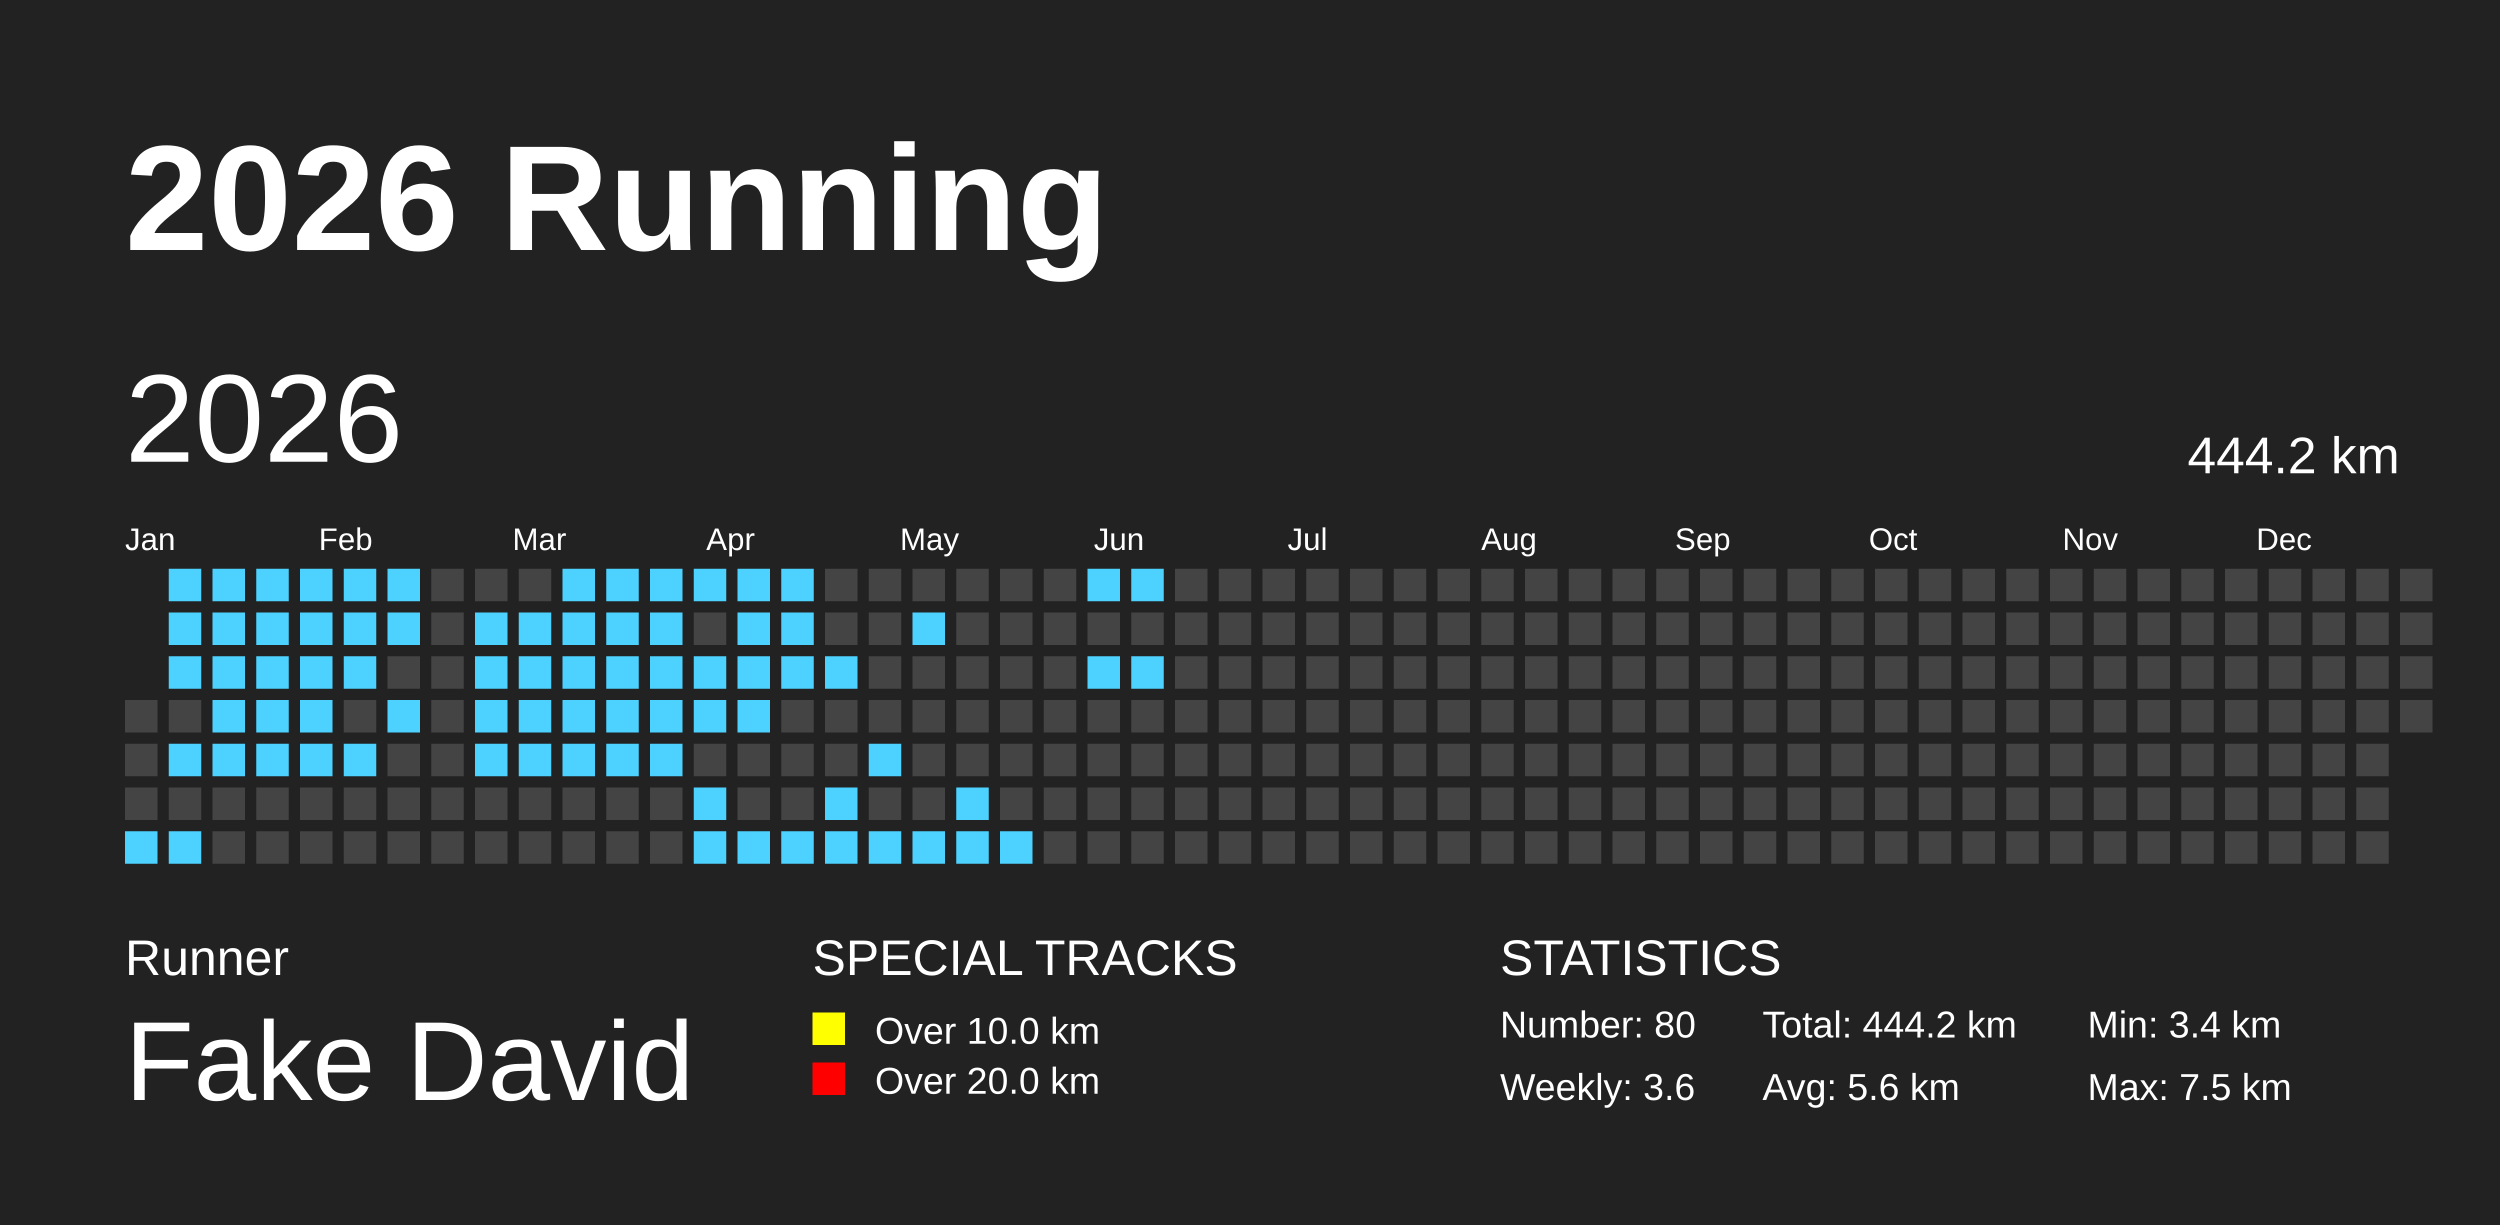
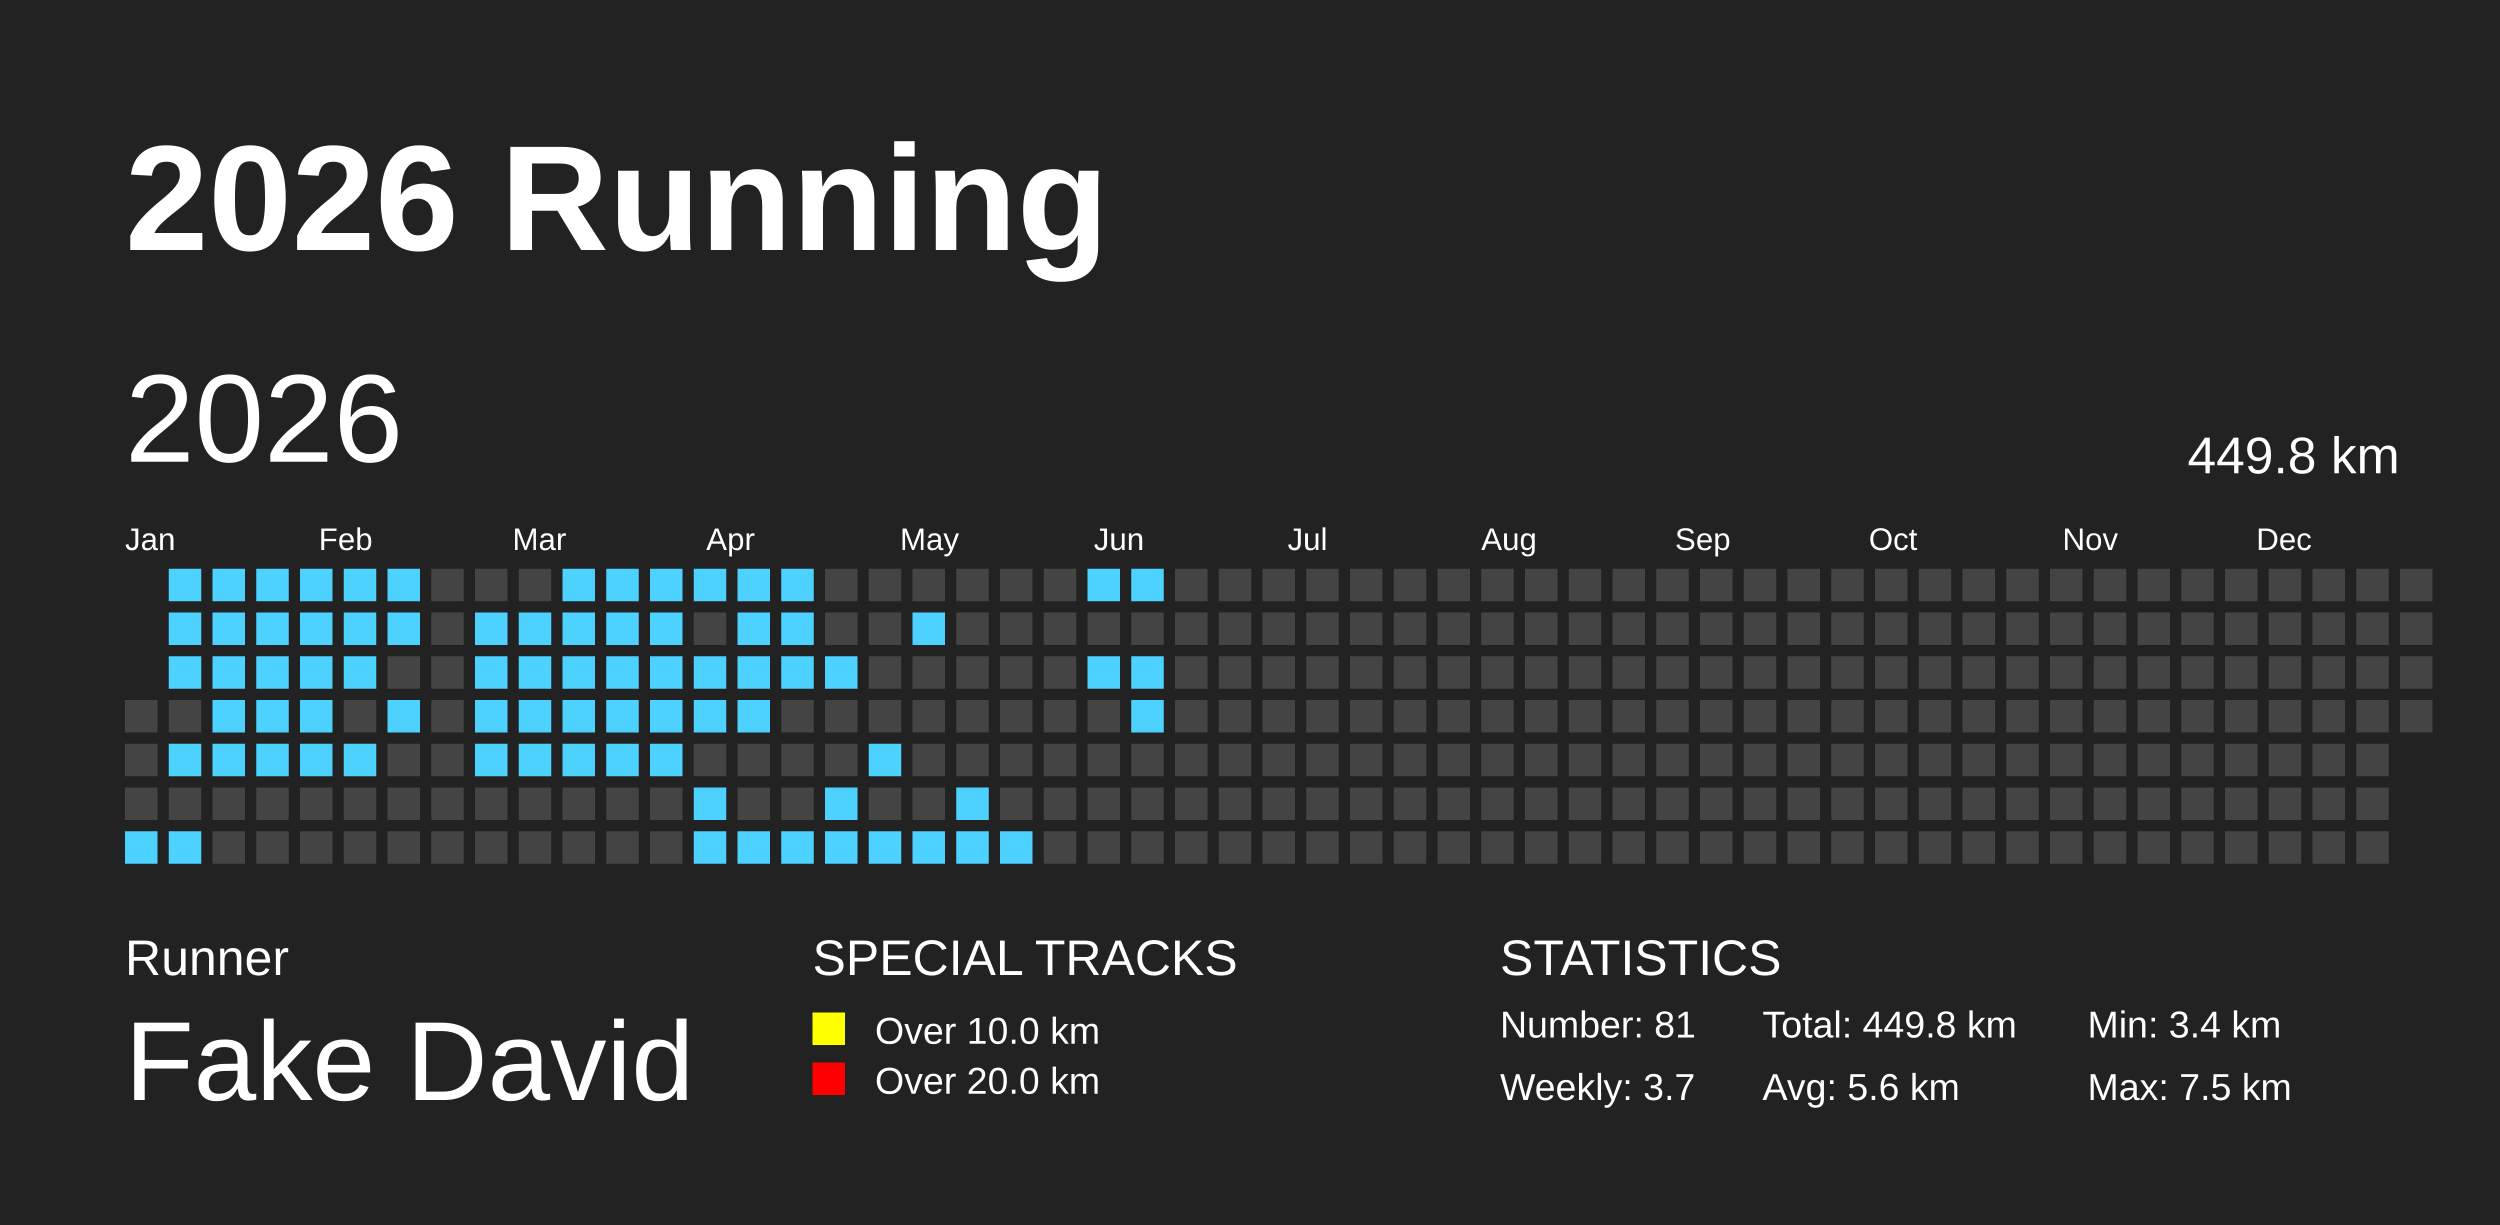
<svg xmlns="http://www.w3.org/2000/svg" baseProfile="full" height="98mm" version="1.1" viewBox="0,0,200,98" width="200mm">
  <defs />
  <rect fill="#222222" height="98" width="200" x="0" y="0" />
  <text fill="#FFFFFF" style="font-size:12px; font-family:Arial; font-weight:bold;" x="10" y="20">2026 Running</text>
  <text fill="#FFFFFF" style="font-size:4px; font-family:Arial" x="10" y="78">Runner</text>
  <text fill="#FFFFFF" style="font-size:9px; font-family:Arial" x="10" y="88">Fake David</text>
  <text fill="#FFFFFF" style="font-size:4px; font-family:Arial" x="65" y="78">SPECIAL TRACKS</text>
  <rect fill="yellow" height="2.6" width="2.6" x="65" y="81" />
  <text fill="#FFFFFF" style="font-size:3px; font-family:Arial" x="70" y="83.5">Over 10.0 km</text>
  <rect fill="red" height="2.6" width="2.6" x="65" y="85" />
  <text fill="#FFFFFF" style="font-size:3px; font-family:Arial" x="70" y="87.5">Over 20.0 km</text>
  <text fill="#FFFFFF" style="font-size:4px; font-family:Arial" x="120" y="78">STATISTICS</text>
-   <text fill="#FFFFFF" style="font-size:3px; font-family:Arial" x="120" y="83">Number: 80</text>
-   <text fill="#FFFFFF" style="font-size:3px; font-family:Arial" x="120" y="88">Weekly: 3.6</text>
-   <text fill="#FFFFFF" style="font-size:3px; font-family:Arial" x="141" y="83">Total: 444.2 km</text>
+   <text fill="#FFFFFF" style="font-size:3px; font-family:Arial" x="120" y="83">Number: 81</text>
+   <text fill="#FFFFFF" style="font-size:3px; font-family:Arial" x="120" y="88">Weekly: 3.7</text>
+   <text fill="#FFFFFF" style="font-size:3px; font-family:Arial" x="141" y="83">Total: 449.8 km</text>
  <text fill="#FFFFFF" style="font-size:3px; font-family:Arial" x="141" y="88">Avg: 5.6 km</text>
  <text fill="#FFFFFF" style="font-size:3px; font-family:Arial" x="167" y="83">Min: 3.4 km</text>
  <text fill="#FFFFFF" style="font-size:3px; font-family:Arial" x="167" y="88">Max: 7.5 km</text>
  <text dominant-baseline="hanging" fill="#FFFFFF" style="font-size:10.0px; font-family:Arial;" x="10" y="30">2026</text>
-   <text dominant-baseline="hanging" fill="#FFFFFF" style="font-size:4.125px; font-family:Arial;" x="175" y="35">444.2 km</text>
+   <text dominant-baseline="hanging" fill="#FFFFFF" style="font-size:4.125px; font-family:Arial;" x="175" y="35">449.8 km</text>
  <text fill="#FFFFFF" style="font-size:2.5px; font-family:Arial" x="10.0" y="44">Jan</text>
  <text fill="#FFFFFF" style="font-size:2.5px; font-family:Arial" x="25.5" y="44">Feb</text>
  <text fill="#FFFFFF" style="font-size:2.5px; font-family:Arial" x="41.0" y="44">Mar</text>
  <text fill="#FFFFFF" style="font-size:2.5px; font-family:Arial" x="56.5" y="44">Apr</text>
  <text fill="#FFFFFF" style="font-size:2.5px; font-family:Arial" x="72.0" y="44">May</text>
  <text fill="#FFFFFF" style="font-size:2.5px; font-family:Arial" x="87.5" y="44">Jun</text>
  <text fill="#FFFFFF" style="font-size:2.5px; font-family:Arial" x="103.0" y="44">Jul</text>
  <text fill="#FFFFFF" style="font-size:2.5px; font-family:Arial" x="118.5" y="44">Aug</text>
  <text fill="#FFFFFF" style="font-size:2.5px; font-family:Arial" x="134.0" y="44">Sep</text>
  <text fill="#FFFFFF" style="font-size:2.5px; font-family:Arial" x="149.5" y="44">Oct</text>
  <text fill="#FFFFFF" style="font-size:2.5px; font-family:Arial" x="165.0" y="44">Nov</text>
  <text fill="#FFFFFF" style="font-size:2.5px; font-family:Arial" x="180.5" y="44">Dec</text>
  <rect fill="#444444" height="2.6" width="2.6" x="10.0" y="56.0" />
  <rect fill="#444444" height="2.6" width="2.6" x="10.0" y="59.5" />
  <rect fill="#444444" height="2.6" width="2.6" x="10.0" y="63.0" />
  <rect fill="#4DD2FF" height="2.6" width="2.6" x="10.0" y="66.5" />
  <rect fill="#4DD2FF" height="2.6" width="2.6" x="13.5" y="45.5" />
  <rect fill="#4DD2FF" height="2.6" width="2.6" x="13.5" y="49.0" />
  <rect fill="#4DD2FF" height="2.6" width="2.6" x="13.5" y="52.5" />
  <rect fill="#444444" height="2.6" width="2.6" x="13.5" y="56.0" />
  <rect fill="#4DD2FF" height="2.6" width="2.6" x="13.5" y="59.5" />
  <rect fill="#444444" height="2.6" width="2.6" x="13.5" y="63.0" />
  <rect fill="#4DD2FF" height="2.6" width="2.6" x="13.5" y="66.5" />
  <rect fill="#4DD2FF" height="2.6" width="2.6" x="17.0" y="45.5" />
  <rect fill="#4DD2FF" height="2.6" width="2.6" x="17.0" y="49.0" />
  <rect fill="#4DD2FF" height="2.6" width="2.6" x="17.0" y="52.5" />
  <rect fill="#4DD2FF" height="2.6" width="2.6" x="17.0" y="56.0" />
  <rect fill="#4DD2FF" height="2.6" width="2.6" x="17.0" y="59.5" />
  <rect fill="#444444" height="2.6" width="2.6" x="17.0" y="63.0" />
  <rect fill="#444444" height="2.6" width="2.6" x="17.0" y="66.5" />
  <rect fill="#4DD2FF" height="2.6" width="2.6" x="20.5" y="45.5" />
  <rect fill="#4DD2FF" height="2.6" width="2.6" x="20.5" y="49.0" />
  <rect fill="#4DD2FF" height="2.6" width="2.6" x="20.5" y="52.5" />
  <rect fill="#4DD2FF" height="2.6" width="2.6" x="20.5" y="56.0" />
  <rect fill="#4DD2FF" height="2.6" width="2.6" x="20.5" y="59.5" />
  <rect fill="#444444" height="2.6" width="2.6" x="20.5" y="63.0" />
  <rect fill="#444444" height="2.6" width="2.6" x="20.5" y="66.5" />
  <rect fill="#4DD2FF" height="2.6" width="2.6" x="24.0" y="45.5" />
  <rect fill="#4DD2FF" height="2.6" width="2.6" x="24.0" y="49.0" />
  <rect fill="#4DD2FF" height="2.6" width="2.6" x="24.0" y="52.5" />
  <rect fill="#4DD2FF" height="2.6" width="2.6" x="24.0" y="56.0" />
  <rect fill="#4DD2FF" height="2.6" width="2.6" x="24.0" y="59.5" />
  <rect fill="#444444" height="2.6" width="2.6" x="24.0" y="63.0" />
  <rect fill="#444444" height="2.6" width="2.6" x="24.0" y="66.5" />
  <rect fill="#4DD2FF" height="2.6" width="2.6" x="27.5" y="45.5" />
  <rect fill="#4DD2FF" height="2.6" width="2.6" x="27.5" y="49.0" />
  <rect fill="#4DD2FF" height="2.6" width="2.6" x="27.5" y="52.5" />
  <rect fill="#444444" height="2.6" width="2.6" x="27.5" y="56.0" />
  <rect fill="#4DD2FF" height="2.6" width="2.6" x="27.5" y="59.5" />
  <rect fill="#444444" height="2.6" width="2.6" x="27.5" y="63.0" />
  <rect fill="#444444" height="2.6" width="2.6" x="27.5" y="66.5" />
  <rect fill="#4DD2FF" height="2.6" width="2.6" x="31.0" y="45.5" />
  <rect fill="#4DD2FF" height="2.6" width="2.6" x="31.0" y="49.0" />
  <rect fill="#444444" height="2.6" width="2.6" x="31.0" y="52.5" />
  <rect fill="#4DD2FF" height="2.6" width="2.6" x="31.0" y="56.0" />
  <rect fill="#444444" height="2.6" width="2.6" x="31.0" y="59.5" />
  <rect fill="#444444" height="2.6" width="2.6" x="31.0" y="63.0" />
  <rect fill="#444444" height="2.6" width="2.6" x="31.0" y="66.5" />
  <rect fill="#444444" height="2.6" width="2.6" x="34.5" y="45.5" />
  <rect fill="#444444" height="2.6" width="2.6" x="34.5" y="49.0" />
  <rect fill="#444444" height="2.6" width="2.6" x="34.5" y="52.5" />
  <rect fill="#444444" height="2.6" width="2.6" x="34.5" y="56.0" />
  <rect fill="#444444" height="2.6" width="2.6" x="34.5" y="59.5" />
  <rect fill="#444444" height="2.6" width="2.6" x="34.5" y="63.0" />
  <rect fill="#444444" height="2.6" width="2.6" x="34.5" y="66.5" />
  <rect fill="#444444" height="2.6" width="2.6" x="38.0" y="45.5" />
  <rect fill="#4DD2FF" height="2.6" width="2.6" x="38.0" y="49.0" />
  <rect fill="#4DD2FF" height="2.6" width="2.6" x="38.0" y="52.5" />
  <rect fill="#4DD2FF" height="2.6" width="2.6" x="38.0" y="56.0" />
  <rect fill="#4DD2FF" height="2.6" width="2.6" x="38.0" y="59.5" />
  <rect fill="#444444" height="2.6" width="2.6" x="38.0" y="63.0" />
  <rect fill="#444444" height="2.6" width="2.6" x="38.0" y="66.5" />
  <rect fill="#444444" height="2.6" width="2.6" x="41.5" y="45.5" />
  <rect fill="#4DD2FF" height="2.6" width="2.6" x="41.5" y="49.0" />
  <rect fill="#4DD2FF" height="2.6" width="2.6" x="41.5" y="52.5" />
  <rect fill="#4DD2FF" height="2.6" width="2.6" x="41.5" y="56.0" />
  <rect fill="#4DD2FF" height="2.6" width="2.6" x="41.5" y="59.5" />
  <rect fill="#444444" height="2.6" width="2.6" x="41.5" y="63.0" />
  <rect fill="#444444" height="2.6" width="2.6" x="41.5" y="66.5" />
  <rect fill="#4DD2FF" height="2.6" width="2.6" x="45.0" y="45.5" />
  <rect fill="#4DD2FF" height="2.6" width="2.6" x="45.0" y="49.0" />
  <rect fill="#4DD2FF" height="2.6" width="2.6" x="45.0" y="52.5" />
  <rect fill="#4DD2FF" height="2.6" width="2.6" x="45.0" y="56.0" />
  <rect fill="#4DD2FF" height="2.6" width="2.6" x="45.0" y="59.5" />
  <rect fill="#444444" height="2.6" width="2.6" x="45.0" y="63.0" />
  <rect fill="#444444" height="2.6" width="2.6" x="45.0" y="66.5" />
  <rect fill="#4DD2FF" height="2.6" width="2.6" x="48.5" y="45.5" />
  <rect fill="#4DD2FF" height="2.6" width="2.6" x="48.5" y="49.0" />
  <rect fill="#4DD2FF" height="2.6" width="2.6" x="48.5" y="52.5" />
  <rect fill="#4DD2FF" height="2.6" width="2.6" x="48.5" y="56.0" />
  <rect fill="#4DD2FF" height="2.6" width="2.6" x="48.5" y="59.5" />
  <rect fill="#444444" height="2.6" width="2.6" x="48.5" y="63.0" />
  <rect fill="#444444" height="2.6" width="2.6" x="48.5" y="66.5" />
  <rect fill="#4DD2FF" height="2.6" width="2.6" x="52.0" y="45.5" />
  <rect fill="#4DD2FF" height="2.6" width="2.6" x="52.0" y="49.0" />
  <rect fill="#4DD2FF" height="2.6" width="2.6" x="52.0" y="52.5" />
  <rect fill="#4DD2FF" height="2.6" width="2.6" x="52.0" y="56.0" />
  <rect fill="#4DD2FF" height="2.6" width="2.6" x="52.0" y="59.5" />
  <rect fill="#444444" height="2.6" width="2.6" x="52.0" y="63.0" />
  <rect fill="#444444" height="2.6" width="2.6" x="52.0" y="66.5" />
  <rect fill="#4DD2FF" height="2.6" width="2.6" x="55.5" y="45.5" />
  <rect fill="#444444" height="2.6" width="2.6" x="55.5" y="49.0" />
  <rect fill="#4DD2FF" height="2.6" width="2.6" x="55.5" y="52.5" />
  <rect fill="#4DD2FF" height="2.6" width="2.6" x="55.5" y="56.0" />
  <rect fill="#444444" height="2.6" width="2.6" x="55.5" y="59.5" />
  <rect fill="#4DD2FF" height="2.6" width="2.6" x="55.5" y="63.0" />
  <rect fill="#4DD2FF" height="2.6" width="2.6" x="55.5" y="66.5" />
  <rect fill="#4DD2FF" height="2.6" width="2.6" x="59.0" y="45.5" />
  <rect fill="#4DD2FF" height="2.6" width="2.6" x="59.0" y="49.0" />
  <rect fill="#4DD2FF" height="2.6" width="2.6" x="59.0" y="52.5" />
  <rect fill="#4DD2FF" height="2.6" width="2.6" x="59.0" y="56.0" />
  <rect fill="#444444" height="2.6" width="2.6" x="59.0" y="59.5" />
  <rect fill="#444444" height="2.6" width="2.6" x="59.0" y="63.0" />
  <rect fill="#4DD2FF" height="2.6" width="2.6" x="59.0" y="66.5" />
  <rect fill="#4DD2FF" height="2.6" width="2.6" x="62.5" y="45.5" />
  <rect fill="#4DD2FF" height="2.6" width="2.6" x="62.5" y="49.0" />
  <rect fill="#4DD2FF" height="2.6" width="2.6" x="62.5" y="52.5" />
  <rect fill="#444444" height="2.6" width="2.6" x="62.5" y="56.0" />
  <rect fill="#444444" height="2.6" width="2.6" x="62.5" y="59.5" />
  <rect fill="#444444" height="2.6" width="2.6" x="62.5" y="63.0" />
  <rect fill="#4DD2FF" height="2.6" width="2.6" x="62.5" y="66.5" />
  <rect fill="#444444" height="2.6" width="2.6" x="66.0" y="45.5" />
  <rect fill="#444444" height="2.6" width="2.6" x="66.0" y="49.0" />
  <rect fill="#4DD2FF" height="2.6" width="2.6" x="66.0" y="52.5" />
  <rect fill="#444444" height="2.6" width="2.6" x="66.0" y="56.0" />
  <rect fill="#444444" height="2.6" width="2.6" x="66.0" y="59.5" />
  <rect fill="#4DD2FF" height="2.6" width="2.6" x="66.0" y="63.0" />
  <rect fill="#4DD2FF" height="2.6" width="2.6" x="66.0" y="66.5" />
  <rect fill="#444444" height="2.6" width="2.6" x="69.5" y="45.5" />
  <rect fill="#444444" height="2.6" width="2.6" x="69.5" y="49.0" />
  <rect fill="#444444" height="2.6" width="2.6" x="69.5" y="52.5" />
  <rect fill="#444444" height="2.6" width="2.6" x="69.5" y="56.0" />
  <rect fill="#4DD2FF" height="2.6" width="2.6" x="69.5" y="59.5" />
  <rect fill="#444444" height="2.6" width="2.6" x="69.5" y="63.0" />
  <rect fill="#4DD2FF" height="2.6" width="2.6" x="69.5" y="66.5" />
  <rect fill="#444444" height="2.6" width="2.6" x="73.0" y="45.5" />
  <rect fill="#4DD2FF" height="2.6" width="2.6" x="73.0" y="49.0" />
  <rect fill="#444444" height="2.6" width="2.6" x="73.0" y="52.5" />
  <rect fill="#444444" height="2.6" width="2.6" x="73.0" y="56.0" />
  <rect fill="#444444" height="2.6" width="2.6" x="73.0" y="59.5" />
  <rect fill="#444444" height="2.6" width="2.6" x="73.0" y="63.0" />
  <rect fill="#4DD2FF" height="2.6" width="2.6" x="73.0" y="66.5" />
  <rect fill="#444444" height="2.6" width="2.6" x="76.5" y="45.5" />
  <rect fill="#444444" height="2.6" width="2.6" x="76.5" y="49.0" />
  <rect fill="#444444" height="2.6" width="2.6" x="76.5" y="52.5" />
  <rect fill="#444444" height="2.6" width="2.6" x="76.5" y="56.0" />
  <rect fill="#444444" height="2.6" width="2.6" x="76.5" y="59.5" />
  <rect fill="#4DD2FF" height="2.6" width="2.6" x="76.5" y="63.0" />
  <rect fill="#4DD2FF" height="2.6" width="2.6" x="76.5" y="66.5" />
  <rect fill="#444444" height="2.6" width="2.6" x="80.0" y="45.5" />
  <rect fill="#444444" height="2.6" width="2.6" x="80.0" y="49.0" />
  <rect fill="#444444" height="2.6" width="2.6" x="80.0" y="52.5" />
  <rect fill="#444444" height="2.6" width="2.6" x="80.0" y="56.0" />
  <rect fill="#444444" height="2.6" width="2.6" x="80.0" y="59.5" />
  <rect fill="#444444" height="2.6" width="2.6" x="80.0" y="63.0" />
  <rect fill="#4DD2FF" height="2.6" width="2.6" x="80.0" y="66.5" />
  <rect fill="#444444" height="2.6" width="2.6" x="83.5" y="45.5" />
  <rect fill="#444444" height="2.6" width="2.6" x="83.5" y="49.0" />
  <rect fill="#444444" height="2.6" width="2.6" x="83.5" y="52.5" />
  <rect fill="#444444" height="2.6" width="2.6" x="83.5" y="56.0" />
  <rect fill="#444444" height="2.6" width="2.6" x="83.5" y="59.5" />
  <rect fill="#444444" height="2.6" width="2.6" x="83.5" y="63.0" />
  <rect fill="#444444" height="2.6" width="2.6" x="83.5" y="66.5" />
  <rect fill="#4DD2FF" height="2.6" width="2.6" x="87.0" y="45.5" />
  <rect fill="#444444" height="2.6" width="2.6" x="87.0" y="49.0" />
  <rect fill="#4DD2FF" height="2.6" width="2.6" x="87.0" y="52.5" />
  <rect fill="#444444" height="2.6" width="2.6" x="87.0" y="56.0" />
  <rect fill="#444444" height="2.6" width="2.6" x="87.0" y="59.5" />
  <rect fill="#444444" height="2.6" width="2.6" x="87.0" y="63.0" />
  <rect fill="#444444" height="2.6" width="2.6" x="87.0" y="66.5" />
  <rect fill="#4DD2FF" height="2.6" width="2.6" x="90.5" y="45.5" />
  <rect fill="#444444" height="2.6" width="2.6" x="90.5" y="49.0" />
  <rect fill="#4DD2FF" height="2.6" width="2.6" x="90.5" y="52.5" />
-   <rect fill="#444444" height="2.6" width="2.6" x="90.5" y="56.0" />
+   <rect fill="#4DD2FF" height="2.6" width="2.6" x="90.5" y="56.0" />
  <rect fill="#444444" height="2.6" width="2.6" x="90.5" y="59.5" />
  <rect fill="#444444" height="2.6" width="2.6" x="90.5" y="63.0" />
  <rect fill="#444444" height="2.6" width="2.6" x="90.5" y="66.5" />
  <rect fill="#444444" height="2.6" width="2.6" x="94.0" y="45.5" />
  <rect fill="#444444" height="2.6" width="2.6" x="94.0" y="49.0" />
  <rect fill="#444444" height="2.6" width="2.6" x="94.0" y="52.5" />
  <rect fill="#444444" height="2.6" width="2.6" x="94.0" y="56.0" />
  <rect fill="#444444" height="2.6" width="2.6" x="94.0" y="59.5" />
  <rect fill="#444444" height="2.6" width="2.6" x="94.0" y="63.0" />
  <rect fill="#444444" height="2.6" width="2.6" x="94.0" y="66.5" />
  <rect fill="#444444" height="2.6" width="2.6" x="97.5" y="45.5" />
  <rect fill="#444444" height="2.6" width="2.6" x="97.5" y="49.0" />
  <rect fill="#444444" height="2.6" width="2.6" x="97.5" y="52.5" />
  <rect fill="#444444" height="2.6" width="2.6" x="97.5" y="56.0" />
  <rect fill="#444444" height="2.6" width="2.6" x="97.5" y="59.5" />
  <rect fill="#444444" height="2.6" width="2.6" x="97.5" y="63.0" />
  <rect fill="#444444" height="2.6" width="2.6" x="97.5" y="66.5" />
  <rect fill="#444444" height="2.6" width="2.6" x="101.0" y="45.5" />
  <rect fill="#444444" height="2.6" width="2.6" x="101.0" y="49.0" />
  <rect fill="#444444" height="2.6" width="2.6" x="101.0" y="52.5" />
  <rect fill="#444444" height="2.6" width="2.6" x="101.0" y="56.0" />
  <rect fill="#444444" height="2.6" width="2.6" x="101.0" y="59.5" />
  <rect fill="#444444" height="2.6" width="2.6" x="101.0" y="63.0" />
  <rect fill="#444444" height="2.6" width="2.6" x="101.0" y="66.5" />
  <rect fill="#444444" height="2.6" width="2.6" x="104.5" y="45.5" />
  <rect fill="#444444" height="2.6" width="2.6" x="104.5" y="49.0" />
  <rect fill="#444444" height="2.6" width="2.6" x="104.5" y="52.5" />
  <rect fill="#444444" height="2.6" width="2.6" x="104.5" y="56.0" />
  <rect fill="#444444" height="2.6" width="2.6" x="104.5" y="59.5" />
  <rect fill="#444444" height="2.6" width="2.6" x="104.5" y="63.0" />
  <rect fill="#444444" height="2.6" width="2.6" x="104.5" y="66.5" />
  <rect fill="#444444" height="2.6" width="2.6" x="108.0" y="45.5" />
  <rect fill="#444444" height="2.6" width="2.6" x="108.0" y="49.0" />
  <rect fill="#444444" height="2.6" width="2.6" x="108.0" y="52.5" />
  <rect fill="#444444" height="2.6" width="2.6" x="108.0" y="56.0" />
  <rect fill="#444444" height="2.6" width="2.6" x="108.0" y="59.5" />
  <rect fill="#444444" height="2.6" width="2.6" x="108.0" y="63.0" />
  <rect fill="#444444" height="2.6" width="2.6" x="108.0" y="66.5" />
  <rect fill="#444444" height="2.6" width="2.6" x="111.5" y="45.5" />
  <rect fill="#444444" height="2.6" width="2.6" x="111.5" y="49.0" />
  <rect fill="#444444" height="2.6" width="2.6" x="111.5" y="52.5" />
  <rect fill="#444444" height="2.6" width="2.6" x="111.5" y="56.0" />
  <rect fill="#444444" height="2.6" width="2.6" x="111.5" y="59.5" />
  <rect fill="#444444" height="2.6" width="2.6" x="111.5" y="63.0" />
  <rect fill="#444444" height="2.6" width="2.6" x="111.5" y="66.5" />
  <rect fill="#444444" height="2.6" width="2.6" x="115.0" y="45.5" />
  <rect fill="#444444" height="2.6" width="2.6" x="115.0" y="49.0" />
  <rect fill="#444444" height="2.6" width="2.6" x="115.0" y="52.5" />
  <rect fill="#444444" height="2.6" width="2.6" x="115.0" y="56.0" />
  <rect fill="#444444" height="2.6" width="2.6" x="115.0" y="59.5" />
  <rect fill="#444444" height="2.6" width="2.6" x="115.0" y="63.0" />
  <rect fill="#444444" height="2.6" width="2.6" x="115.0" y="66.5" />
  <rect fill="#444444" height="2.6" width="2.6" x="118.5" y="45.5" />
  <rect fill="#444444" height="2.6" width="2.6" x="118.5" y="49.0" />
  <rect fill="#444444" height="2.6" width="2.6" x="118.5" y="52.5" />
  <rect fill="#444444" height="2.6" width="2.6" x="118.5" y="56.0" />
  <rect fill="#444444" height="2.6" width="2.6" x="118.5" y="59.5" />
  <rect fill="#444444" height="2.6" width="2.6" x="118.5" y="63.0" />
  <rect fill="#444444" height="2.6" width="2.6" x="118.5" y="66.5" />
  <rect fill="#444444" height="2.6" width="2.6" x="122.0" y="45.5" />
  <rect fill="#444444" height="2.6" width="2.6" x="122.0" y="49.0" />
  <rect fill="#444444" height="2.6" width="2.6" x="122.0" y="52.5" />
  <rect fill="#444444" height="2.6" width="2.6" x="122.0" y="56.0" />
  <rect fill="#444444" height="2.6" width="2.6" x="122.0" y="59.5" />
  <rect fill="#444444" height="2.6" width="2.6" x="122.0" y="63.0" />
  <rect fill="#444444" height="2.6" width="2.6" x="122.0" y="66.5" />
  <rect fill="#444444" height="2.6" width="2.6" x="125.5" y="45.5" />
  <rect fill="#444444" height="2.6" width="2.6" x="125.5" y="49.0" />
  <rect fill="#444444" height="2.6" width="2.6" x="125.5" y="52.5" />
  <rect fill="#444444" height="2.6" width="2.6" x="125.5" y="56.0" />
  <rect fill="#444444" height="2.6" width="2.6" x="125.5" y="59.5" />
  <rect fill="#444444" height="2.6" width="2.6" x="125.5" y="63.0" />
  <rect fill="#444444" height="2.6" width="2.6" x="125.5" y="66.5" />
  <rect fill="#444444" height="2.6" width="2.6" x="129.0" y="45.5" />
  <rect fill="#444444" height="2.6" width="2.6" x="129.0" y="49.0" />
  <rect fill="#444444" height="2.6" width="2.6" x="129.0" y="52.5" />
  <rect fill="#444444" height="2.6" width="2.6" x="129.0" y="56.0" />
  <rect fill="#444444" height="2.6" width="2.6" x="129.0" y="59.5" />
  <rect fill="#444444" height="2.6" width="2.6" x="129.0" y="63.0" />
  <rect fill="#444444" height="2.6" width="2.6" x="129.0" y="66.5" />
  <rect fill="#444444" height="2.6" width="2.6" x="132.5" y="45.5" />
  <rect fill="#444444" height="2.6" width="2.6" x="132.5" y="49.0" />
  <rect fill="#444444" height="2.6" width="2.6" x="132.5" y="52.5" />
  <rect fill="#444444" height="2.6" width="2.6" x="132.5" y="56.0" />
  <rect fill="#444444" height="2.6" width="2.6" x="132.5" y="59.5" />
  <rect fill="#444444" height="2.6" width="2.6" x="132.5" y="63.0" />
  <rect fill="#444444" height="2.6" width="2.6" x="132.5" y="66.5" />
  <rect fill="#444444" height="2.6" width="2.6" x="136.0" y="45.5" />
  <rect fill="#444444" height="2.6" width="2.6" x="136.0" y="49.0" />
  <rect fill="#444444" height="2.6" width="2.6" x="136.0" y="52.5" />
  <rect fill="#444444" height="2.6" width="2.6" x="136.0" y="56.0" />
  <rect fill="#444444" height="2.6" width="2.6" x="136.0" y="59.5" />
  <rect fill="#444444" height="2.6" width="2.6" x="136.0" y="63.0" />
  <rect fill="#444444" height="2.6" width="2.6" x="136.0" y="66.5" />
  <rect fill="#444444" height="2.6" width="2.6" x="139.5" y="45.5" />
  <rect fill="#444444" height="2.6" width="2.6" x="139.5" y="49.0" />
  <rect fill="#444444" height="2.6" width="2.6" x="139.5" y="52.5" />
  <rect fill="#444444" height="2.6" width="2.6" x="139.5" y="56.0" />
  <rect fill="#444444" height="2.6" width="2.6" x="139.5" y="59.5" />
  <rect fill="#444444" height="2.6" width="2.6" x="139.5" y="63.0" />
  <rect fill="#444444" height="2.6" width="2.6" x="139.5" y="66.5" />
  <rect fill="#444444" height="2.6" width="2.6" x="143.0" y="45.5" />
  <rect fill="#444444" height="2.6" width="2.6" x="143.0" y="49.0" />
  <rect fill="#444444" height="2.6" width="2.6" x="143.0" y="52.5" />
  <rect fill="#444444" height="2.6" width="2.6" x="143.0" y="56.0" />
  <rect fill="#444444" height="2.6" width="2.6" x="143.0" y="59.5" />
  <rect fill="#444444" height="2.6" width="2.6" x="143.0" y="63.0" />
  <rect fill="#444444" height="2.6" width="2.6" x="143.0" y="66.5" />
  <rect fill="#444444" height="2.6" width="2.6" x="146.5" y="45.5" />
  <rect fill="#444444" height="2.6" width="2.6" x="146.5" y="49.0" />
  <rect fill="#444444" height="2.6" width="2.6" x="146.5" y="52.5" />
  <rect fill="#444444" height="2.6" width="2.6" x="146.5" y="56.0" />
  <rect fill="#444444" height="2.6" width="2.6" x="146.5" y="59.5" />
  <rect fill="#444444" height="2.6" width="2.6" x="146.5" y="63.0" />
  <rect fill="#444444" height="2.6" width="2.6" x="146.5" y="66.5" />
  <rect fill="#444444" height="2.6" width="2.6" x="150.0" y="45.5" />
  <rect fill="#444444" height="2.6" width="2.6" x="150.0" y="49.0" />
  <rect fill="#444444" height="2.6" width="2.6" x="150.0" y="52.5" />
  <rect fill="#444444" height="2.6" width="2.6" x="150.0" y="56.0" />
  <rect fill="#444444" height="2.6" width="2.6" x="150.0" y="59.5" />
  <rect fill="#444444" height="2.6" width="2.6" x="150.0" y="63.0" />
  <rect fill="#444444" height="2.6" width="2.6" x="150.0" y="66.5" />
  <rect fill="#444444" height="2.6" width="2.6" x="153.5" y="45.5" />
  <rect fill="#444444" height="2.6" width="2.6" x="153.5" y="49.0" />
  <rect fill="#444444" height="2.6" width="2.6" x="153.5" y="52.5" />
  <rect fill="#444444" height="2.6" width="2.6" x="153.5" y="56.0" />
  <rect fill="#444444" height="2.6" width="2.6" x="153.5" y="59.5" />
  <rect fill="#444444" height="2.6" width="2.6" x="153.5" y="63.0" />
  <rect fill="#444444" height="2.6" width="2.6" x="153.5" y="66.5" />
  <rect fill="#444444" height="2.6" width="2.6" x="157.0" y="45.5" />
  <rect fill="#444444" height="2.6" width="2.6" x="157.0" y="49.0" />
  <rect fill="#444444" height="2.6" width="2.6" x="157.0" y="52.5" />
  <rect fill="#444444" height="2.6" width="2.6" x="157.0" y="56.0" />
  <rect fill="#444444" height="2.6" width="2.6" x="157.0" y="59.5" />
  <rect fill="#444444" height="2.6" width="2.6" x="157.0" y="63.0" />
  <rect fill="#444444" height="2.6" width="2.6" x="157.0" y="66.5" />
  <rect fill="#444444" height="2.6" width="2.6" x="160.5" y="45.5" />
  <rect fill="#444444" height="2.6" width="2.6" x="160.5" y="49.0" />
  <rect fill="#444444" height="2.6" width="2.6" x="160.5" y="52.5" />
  <rect fill="#444444" height="2.6" width="2.6" x="160.5" y="56.0" />
  <rect fill="#444444" height="2.6" width="2.6" x="160.5" y="59.5" />
  <rect fill="#444444" height="2.6" width="2.6" x="160.5" y="63.0" />
  <rect fill="#444444" height="2.6" width="2.6" x="160.5" y="66.5" />
  <rect fill="#444444" height="2.6" width="2.6" x="164.0" y="45.5" />
  <rect fill="#444444" height="2.6" width="2.6" x="164.0" y="49.0" />
  <rect fill="#444444" height="2.6" width="2.6" x="164.0" y="52.5" />
  <rect fill="#444444" height="2.6" width="2.6" x="164.0" y="56.0" />
  <rect fill="#444444" height="2.6" width="2.6" x="164.0" y="59.5" />
  <rect fill="#444444" height="2.6" width="2.6" x="164.0" y="63.0" />
  <rect fill="#444444" height="2.6" width="2.6" x="164.0" y="66.5" />
  <rect fill="#444444" height="2.6" width="2.6" x="167.5" y="45.5" />
  <rect fill="#444444" height="2.6" width="2.6" x="167.5" y="49.0" />
  <rect fill="#444444" height="2.6" width="2.6" x="167.5" y="52.5" />
  <rect fill="#444444" height="2.6" width="2.6" x="167.5" y="56.0" />
  <rect fill="#444444" height="2.6" width="2.6" x="167.5" y="59.5" />
  <rect fill="#444444" height="2.6" width="2.6" x="167.5" y="63.0" />
  <rect fill="#444444" height="2.6" width="2.6" x="167.5" y="66.5" />
  <rect fill="#444444" height="2.6" width="2.6" x="171.0" y="45.5" />
  <rect fill="#444444" height="2.6" width="2.6" x="171.0" y="49.0" />
  <rect fill="#444444" height="2.6" width="2.6" x="171.0" y="52.5" />
  <rect fill="#444444" height="2.6" width="2.6" x="171.0" y="56.0" />
  <rect fill="#444444" height="2.6" width="2.6" x="171.0" y="59.5" />
  <rect fill="#444444" height="2.6" width="2.6" x="171.0" y="63.0" />
  <rect fill="#444444" height="2.6" width="2.6" x="171.0" y="66.5" />
  <rect fill="#444444" height="2.6" width="2.6" x="174.5" y="45.5" />
  <rect fill="#444444" height="2.6" width="2.6" x="174.5" y="49.0" />
  <rect fill="#444444" height="2.6" width="2.6" x="174.5" y="52.5" />
  <rect fill="#444444" height="2.6" width="2.6" x="174.5" y="56.0" />
  <rect fill="#444444" height="2.6" width="2.6" x="174.5" y="59.5" />
  <rect fill="#444444" height="2.6" width="2.6" x="174.5" y="63.0" />
  <rect fill="#444444" height="2.6" width="2.6" x="174.5" y="66.5" />
  <rect fill="#444444" height="2.6" width="2.6" x="178.0" y="45.5" />
  <rect fill="#444444" height="2.6" width="2.6" x="178.0" y="49.0" />
  <rect fill="#444444" height="2.6" width="2.6" x="178.0" y="52.5" />
  <rect fill="#444444" height="2.6" width="2.6" x="178.0" y="56.0" />
  <rect fill="#444444" height="2.6" width="2.6" x="178.0" y="59.5" />
  <rect fill="#444444" height="2.6" width="2.6" x="178.0" y="63.0" />
  <rect fill="#444444" height="2.6" width="2.6" x="178.0" y="66.5" />
  <rect fill="#444444" height="2.6" width="2.6" x="181.5" y="45.5" />
  <rect fill="#444444" height="2.6" width="2.6" x="181.5" y="49.0" />
  <rect fill="#444444" height="2.6" width="2.6" x="181.5" y="52.5" />
  <rect fill="#444444" height="2.6" width="2.6" x="181.5" y="56.0" />
  <rect fill="#444444" height="2.6" width="2.6" x="181.5" y="59.5" />
  <rect fill="#444444" height="2.6" width="2.6" x="181.5" y="63.0" />
  <rect fill="#444444" height="2.6" width="2.6" x="181.5" y="66.5" />
  <rect fill="#444444" height="2.6" width="2.6" x="185.0" y="45.5" />
  <rect fill="#444444" height="2.6" width="2.6" x="185.0" y="49.0" />
  <rect fill="#444444" height="2.6" width="2.6" x="185.0" y="52.5" />
  <rect fill="#444444" height="2.6" width="2.6" x="185.0" y="56.0" />
  <rect fill="#444444" height="2.6" width="2.6" x="185.0" y="59.5" />
  <rect fill="#444444" height="2.6" width="2.6" x="185.0" y="63.0" />
  <rect fill="#444444" height="2.6" width="2.6" x="185.0" y="66.5" />
  <rect fill="#444444" height="2.6" width="2.6" x="188.5" y="45.5" />
  <rect fill="#444444" height="2.6" width="2.6" x="188.5" y="49.0" />
  <rect fill="#444444" height="2.6" width="2.6" x="188.5" y="52.5" />
  <rect fill="#444444" height="2.6" width="2.6" x="188.5" y="56.0" />
  <rect fill="#444444" height="2.6" width="2.6" x="188.5" y="59.5" />
  <rect fill="#444444" height="2.6" width="2.6" x="188.5" y="63.0" />
  <rect fill="#444444" height="2.6" width="2.6" x="188.5" y="66.5" />
  <rect fill="#444444" height="2.6" width="2.6" x="192.0" y="45.5" />
  <rect fill="#444444" height="2.6" width="2.6" x="192.0" y="49.0" />
  <rect fill="#444444" height="2.6" width="2.6" x="192.0" y="52.5" />
  <rect fill="#444444" height="2.6" width="2.6" x="192.0" y="56.0" />
</svg>
